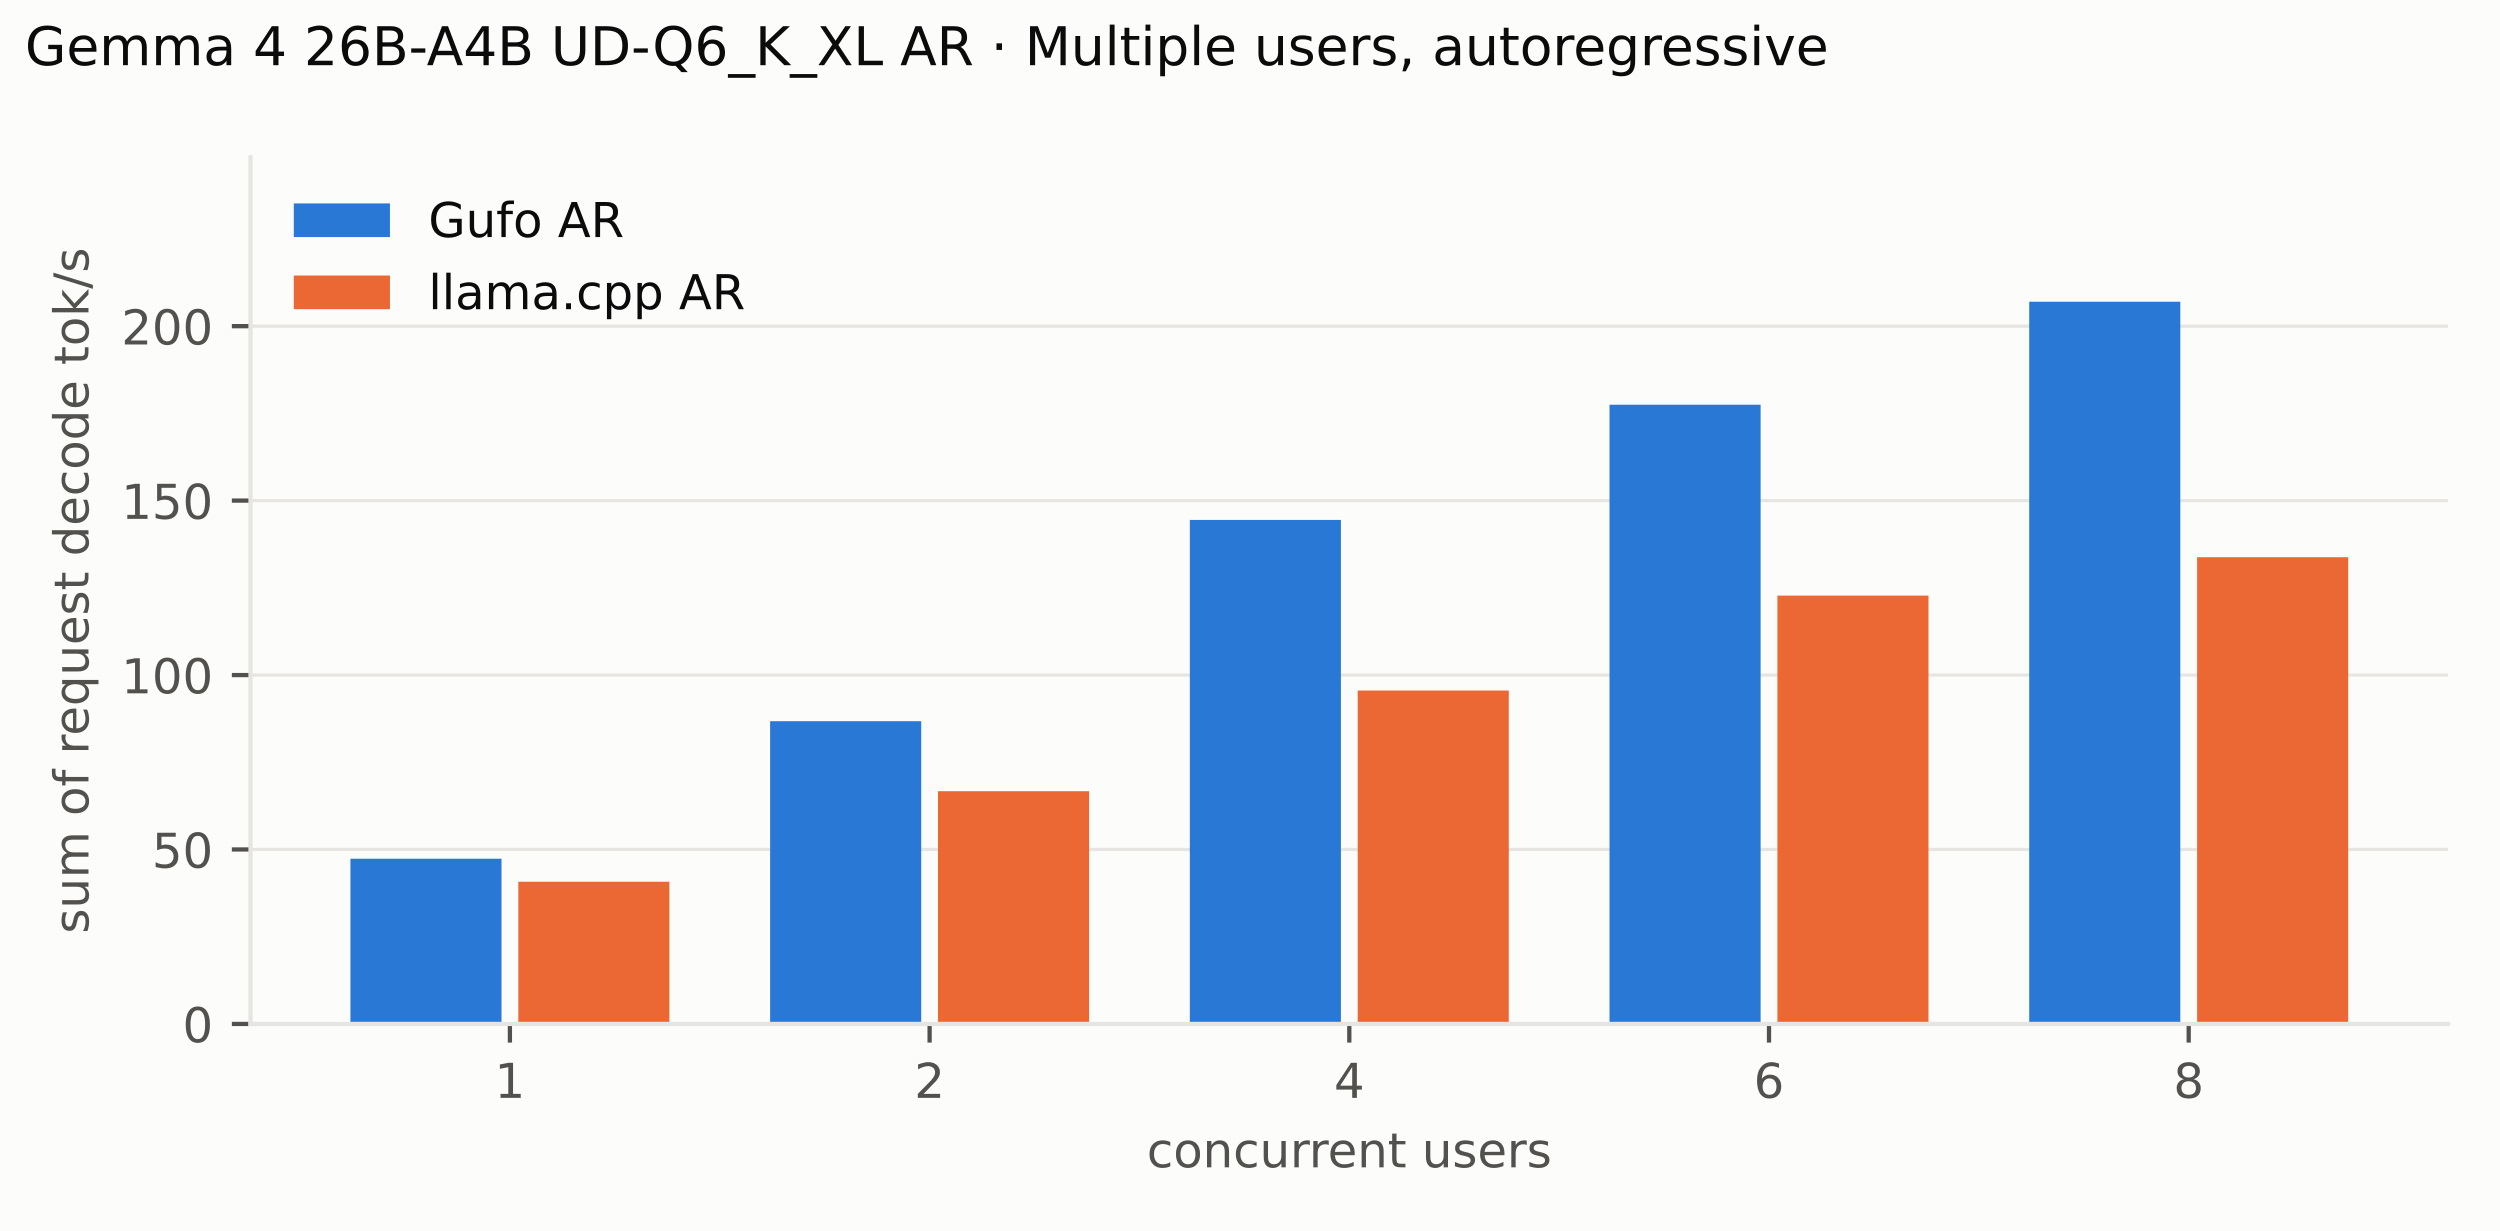
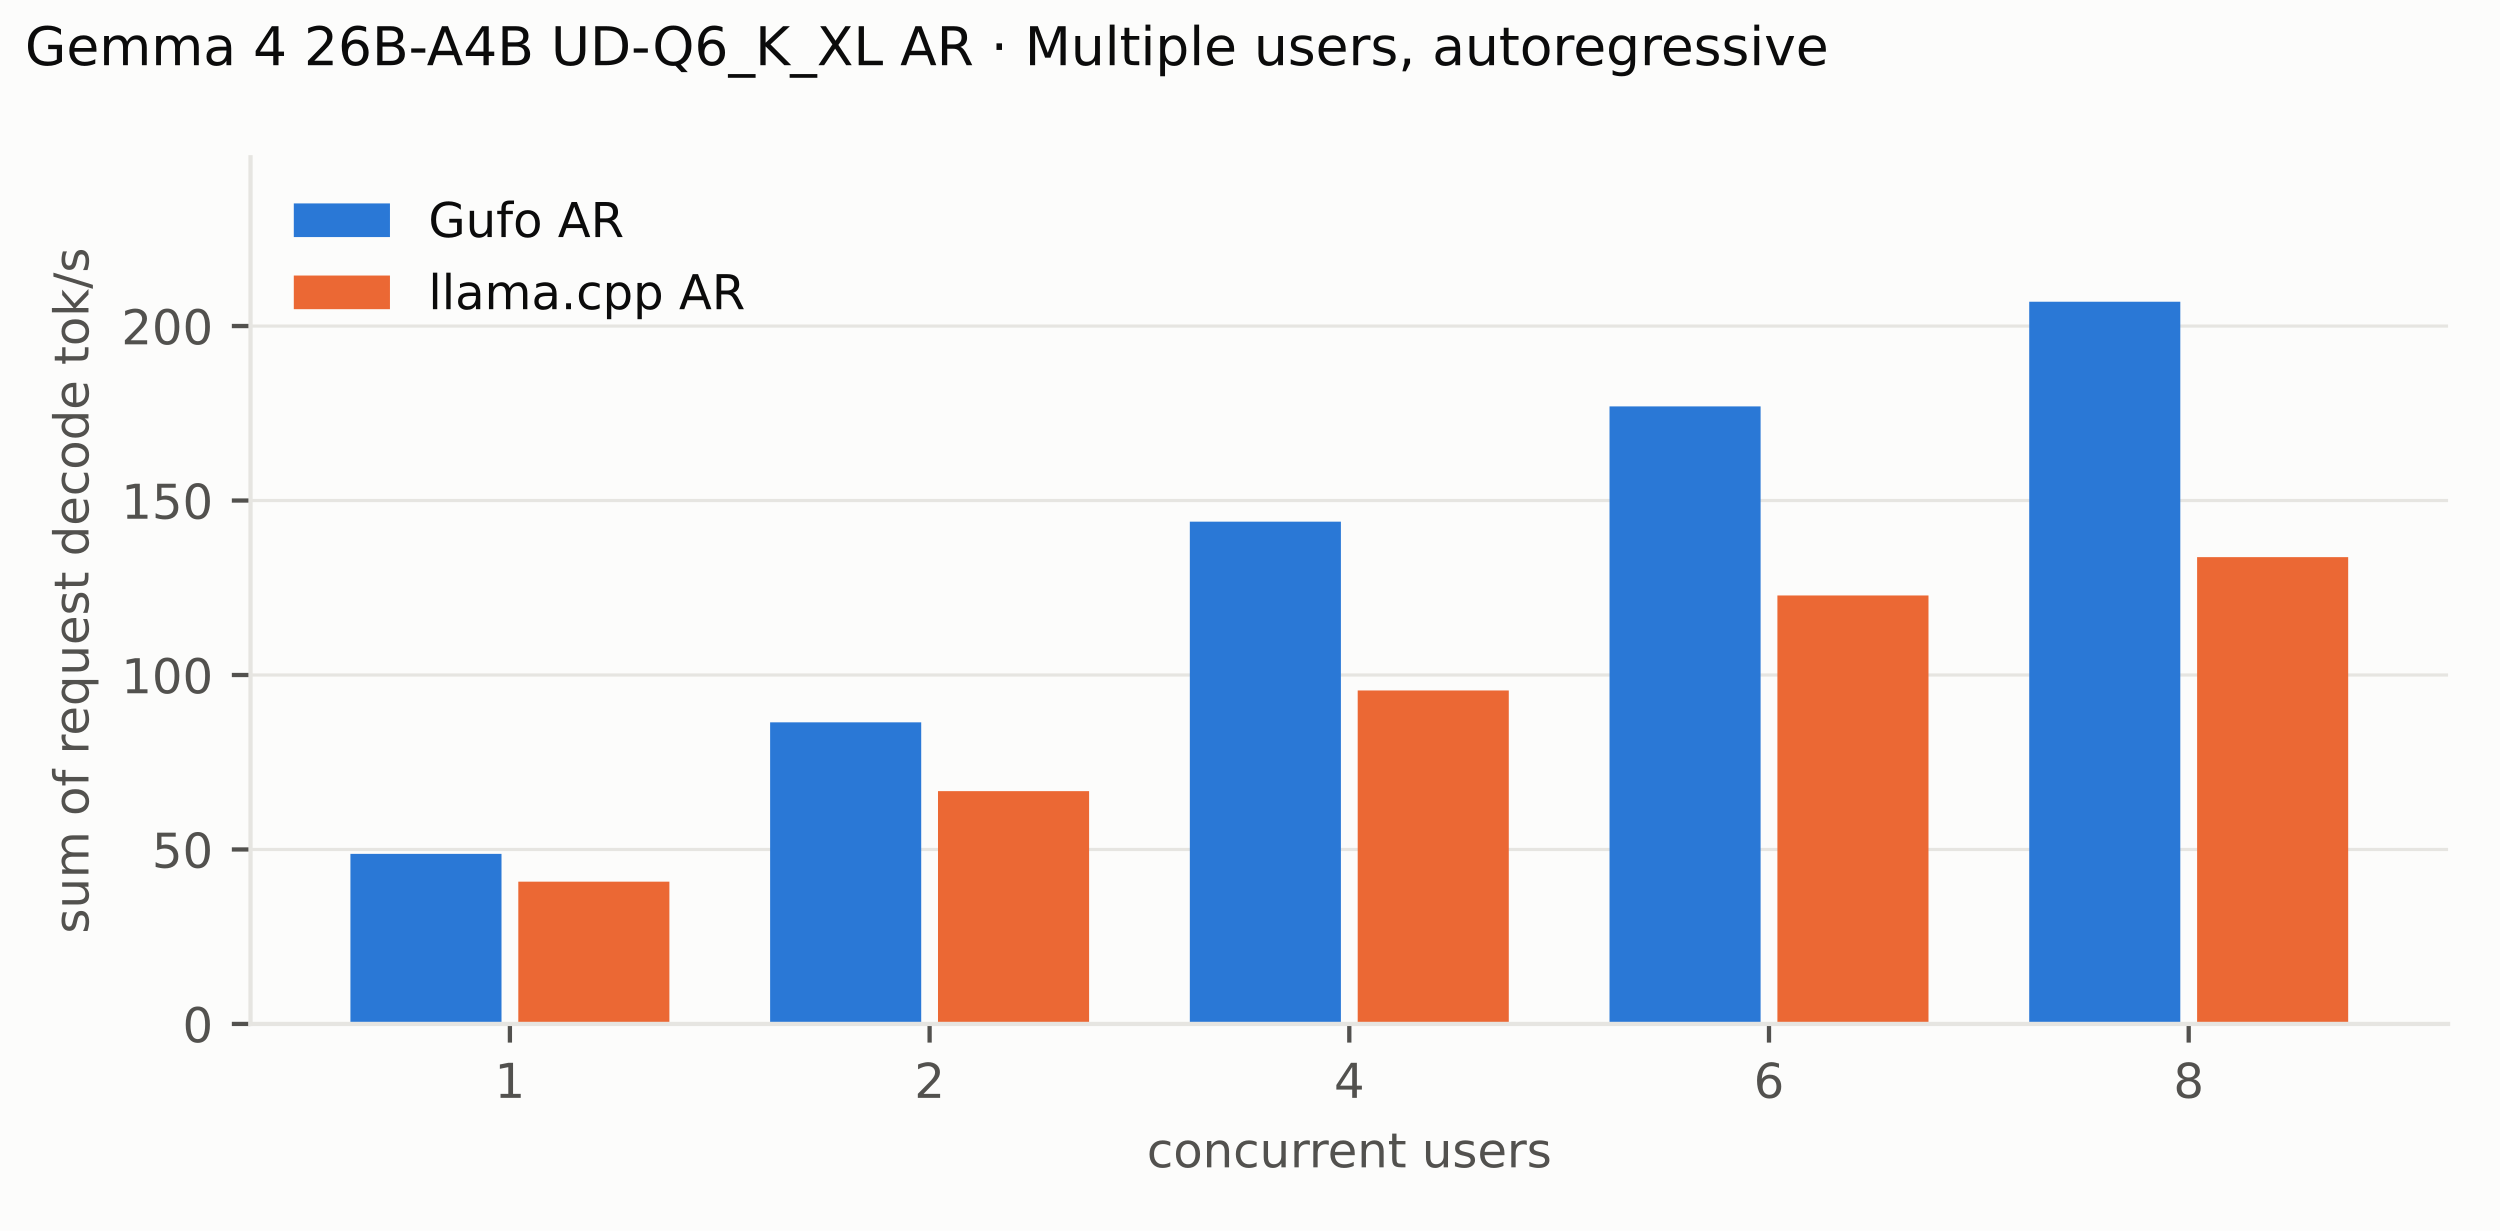
<svg xmlns="http://www.w3.org/2000/svg" xmlns:xlink="http://www.w3.org/1999/xlink" width="468pt" height="230.4pt" viewBox="0 0 468 230.4" version="1.1">
  <defs>
    <style type="text/css">*{stroke-linejoin: round; stroke-linecap: butt}</style>
  </defs>
  <g id="figure_1">
    <g id="patch_1">
      <path d="M 0 230.4 L 468 230.4 L 468 0 L 0 0 z " style="fill: #fcfcfb" />
    </g>
    <g id="axes_1">
      <g id="patch_2">
        <path d="M 46.899 191.68 L 458.28 191.68 L 458.28 29.441 L 46.899 29.441 z " style="fill: #fcfcfb" />
      </g>
      <g id="matplotlib.axis_1">
        <g id="xtick_1">
          <g id="line2d_1">
            <defs>
              <path id="m1ebf051f68" d="M 0 0 L 0 3.5 " style="stroke: #52514e; stroke-width: 0.8" />
            </defs>
            <g>
              <use xlink:href="#m1ebf051f68" x="95.454" y="191.68" style="fill: #52514e; stroke: #52514e; stroke-width: 0.8" />
            </g>
          </g>
          <g id="text_1">
            <text style="font-size: 9px; font-family: 'DejaVu Sans', 'Bitstream Vera Sans', 'Computer Modern Sans Serif', 'Lucida Grande', 'Verdana', 'Geneva', 'Lucid', 'Arial', 'Helvetica', 'Avant Garde', sans-serif; text-anchor: middle; fill: #52514e" x="95.454" y="205.518" transform="rotate(-0 95.4543 205.5179)">1</text>
          </g>
        </g>
        <g id="xtick_2">
          <g id="line2d_2">
            <g>
              <use xlink:href="#m1ebf051f68" x="174.022" y="191.68" style="fill: #52514e; stroke: #52514e; stroke-width: 0.8" />
            </g>
          </g>
          <g id="text_2">
            <text style="font-size: 9px; font-family: 'DejaVu Sans', 'Bitstream Vera Sans', 'Computer Modern Sans Serif', 'Lucida Grande', 'Verdana', 'Geneva', 'Lucid', 'Arial', 'Helvetica', 'Avant Garde', sans-serif; text-anchor: middle; fill: #52514e" x="174.022" y="205.518" transform="rotate(-0 174.022 205.5179)">2</text>
          </g>
        </g>
        <g id="xtick_3">
          <g id="line2d_3">
            <g>
              <use xlink:href="#m1ebf051f68" x="252.59" y="191.68" style="fill: #52514e; stroke: #52514e; stroke-width: 0.8" />
            </g>
          </g>
          <g id="text_3">
            <text style="font-size: 9px; font-family: 'DejaVu Sans', 'Bitstream Vera Sans', 'Computer Modern Sans Serif', 'Lucida Grande', 'Verdana', 'Geneva', 'Lucid', 'Arial', 'Helvetica', 'Avant Garde', sans-serif; text-anchor: middle; fill: #52514e" x="252.59" y="205.518" transform="rotate(-0 252.5897 205.5179)">4</text>
          </g>
        </g>
        <g id="xtick_4">
          <g id="line2d_4">
            <g>
              <use xlink:href="#m1ebf051f68" x="331.157" y="191.68" style="fill: #52514e; stroke: #52514e; stroke-width: 0.8" />
            </g>
          </g>
          <g id="text_4">
            <text style="font-size: 9px; font-family: 'DejaVu Sans', 'Bitstream Vera Sans', 'Computer Modern Sans Serif', 'Lucida Grande', 'Verdana', 'Geneva', 'Lucid', 'Arial', 'Helvetica', 'Avant Garde', sans-serif; text-anchor: middle; fill: #52514e" x="331.157" y="205.518" transform="rotate(-0 331.1574 205.5179)">6</text>
          </g>
        </g>
        <g id="xtick_5">
          <g id="line2d_5">
            <g>
              <use xlink:href="#m1ebf051f68" x="409.725" y="191.68" style="fill: #52514e; stroke: #52514e; stroke-width: 0.8" />
            </g>
          </g>
          <g id="text_5">
            <text style="font-size: 9px; font-family: 'DejaVu Sans', 'Bitstream Vera Sans', 'Computer Modern Sans Serif', 'Lucida Grande', 'Verdana', 'Geneva', 'Lucid', 'Arial', 'Helvetica', 'Avant Garde', sans-serif; text-anchor: middle; fill: #52514e" x="409.725" y="205.518" transform="rotate(-0 409.7252 205.5179)">8</text>
          </g>
        </g>
        <g id="text_6">
          <text style="font-size: 9px; font-family: 'DejaVu Sans', 'Bitstream Vera Sans', 'Computer Modern Sans Serif', 'Lucida Grande', 'Verdana', 'Geneva', 'Lucid', 'Arial', 'Helvetica', 'Avant Garde', sans-serif; text-anchor: middle; fill: #52514e" x="252.59" y="218.518" transform="rotate(-0 252.5897 218.5179)">concurrent users</text>
        </g>
      </g>
      <g id="matplotlib.axis_2">
        <g id="ytick_1">
          <g id="line2d_6">
            <path d="M 46.899 191.68 L 458.28 191.68 " clip-path="url(#pb5c279a9e9)" style="fill: none; stroke: #e6e5e1; stroke-width: 0.6; stroke-linecap: square" />
          </g>
          <g id="line2d_7">
            <defs>
              <path id="m680e5b1e24" d="M 0 0 L -3.5 0 " style="stroke: #52514e; stroke-width: 0.8" />
            </defs>
            <g>
              <use xlink:href="#m680e5b1e24" x="46.899" y="191.68" style="fill: #52514e; stroke: #52514e; stroke-width: 0.8" />
            </g>
          </g>
          <g id="text_7">
            <text style="font-size: 9px; font-family: 'DejaVu Sans', 'Bitstream Vera Sans', 'Computer Modern Sans Serif', 'Lucida Grande', 'Verdana', 'Geneva', 'Lucid', 'Arial', 'Helvetica', 'Avant Garde', sans-serif; text-anchor: end; fill: #52514e" x="39.899" y="195.099" transform="rotate(-0 39.89945 195.0989)">0</text>
          </g>
        </g>
        <g id="ytick_2">
          <g id="line2d_8">
-             <path d="M 46.899 159.025 L 458.28 159.025 " clip-path="url(#pb5c279a9e9)" style="fill: none; stroke: #e6e5e1; stroke-width: 0.6; stroke-linecap: square" />
+             <path d="M 46.899 159.018 L 458.28 159.018 " clip-path="url(#pb5c279a9e9)" style="fill: none; stroke: #e6e5e1; stroke-width: 0.6; stroke-linecap: square" />
          </g>
          <g id="line2d_9">
            <g>
-               <use xlink:href="#m680e5b1e24" x="46.899" y="159.025" style="fill: #52514e; stroke: #52514e; stroke-width: 0.8" />
+               <use xlink:href="#m680e5b1e24" x="46.899" y="159.018" style="fill: #52514e; stroke: #52514e; stroke-width: 0.8" />
            </g>
          </g>
          <g id="text_8">
-             <text style="font-size: 9px; font-family: 'DejaVu Sans', 'Bitstream Vera Sans', 'Computer Modern Sans Serif', 'Lucida Grande', 'Verdana', 'Geneva', 'Lucid', 'Arial', 'Helvetica', 'Avant Garde', sans-serif; text-anchor: end; fill: #52514e" x="39.899" y="162.444" transform="rotate(-0 39.89945 162.4437)">50</text>
+             <text style="font-size: 9px; font-family: 'DejaVu Sans', 'Bitstream Vera Sans', 'Computer Modern Sans Serif', 'Lucida Grande', 'Verdana', 'Geneva', 'Lucid', 'Arial', 'Helvetica', 'Avant Garde', sans-serif; text-anchor: end; fill: #52514e" x="39.899" y="162.437" transform="rotate(-0 39.89945 162.4374)">50</text>
          </g>
        </g>
        <g id="ytick_3">
          <g id="line2d_10">
-             <path d="M 46.899 126.369 L 458.28 126.369 " clip-path="url(#pb5c279a9e9)" style="fill: none; stroke: #e6e5e1; stroke-width: 0.6; stroke-linecap: square" />
+             <path d="M 46.899 126.357 L 458.28 126.357 " clip-path="url(#pb5c279a9e9)" style="fill: none; stroke: #e6e5e1; stroke-width: 0.6; stroke-linecap: square" />
          </g>
          <g id="line2d_11">
            <g>
-               <use xlink:href="#m680e5b1e24" x="46.899" y="126.369" style="fill: #52514e; stroke: #52514e; stroke-width: 0.8" />
+               <use xlink:href="#m680e5b1e24" x="46.899" y="126.357" style="fill: #52514e; stroke: #52514e; stroke-width: 0.8" />
            </g>
          </g>
          <g id="text_9">
-             <text style="font-size: 9px; font-family: 'DejaVu Sans', 'Bitstream Vera Sans', 'Computer Modern Sans Serif', 'Lucida Grande', 'Verdana', 'Geneva', 'Lucid', 'Arial', 'Helvetica', 'Avant Garde', sans-serif; text-anchor: end; fill: #52514e" x="39.899" y="129.788" transform="rotate(-0 39.89945 129.7884)">100</text>
+             <text style="font-size: 9px; font-family: 'DejaVu Sans', 'Bitstream Vera Sans', 'Computer Modern Sans Serif', 'Lucida Grande', 'Verdana', 'Geneva', 'Lucid', 'Arial', 'Helvetica', 'Avant Garde', sans-serif; text-anchor: end; fill: #52514e" x="39.899" y="129.776" transform="rotate(-0 39.89945 129.7758)">100</text>
          </g>
        </g>
        <g id="ytick_4">
          <g id="line2d_12">
-             <path d="M 46.899 93.714 L 458.28 93.714 " clip-path="url(#pb5c279a9e9)" style="fill: none; stroke: #e6e5e1; stroke-width: 0.6; stroke-linecap: square" />
+             <path d="M 46.899 93.695 L 458.28 93.695 " clip-path="url(#pb5c279a9e9)" style="fill: none; stroke: #e6e5e1; stroke-width: 0.6; stroke-linecap: square" />
          </g>
          <g id="line2d_13">
            <g>
-               <use xlink:href="#m680e5b1e24" x="46.899" y="93.714" style="fill: #52514e; stroke: #52514e; stroke-width: 0.8" />
+               <use xlink:href="#m680e5b1e24" x="46.899" y="93.695" style="fill: #52514e; stroke: #52514e; stroke-width: 0.8" />
            </g>
          </g>
          <g id="text_10">
-             <text style="font-size: 9px; font-family: 'DejaVu Sans', 'Bitstream Vera Sans', 'Computer Modern Sans Serif', 'Lucida Grande', 'Verdana', 'Geneva', 'Lucid', 'Arial', 'Helvetica', 'Avant Garde', sans-serif; text-anchor: end; fill: #52514e" x="39.899" y="97.133" transform="rotate(-0 39.89945 97.13313)">150</text>
+             <text style="font-size: 9px; font-family: 'DejaVu Sans', 'Bitstream Vera Sans', 'Computer Modern Sans Serif', 'Lucida Grande', 'Verdana', 'Geneva', 'Lucid', 'Arial', 'Helvetica', 'Avant Garde', sans-serif; text-anchor: end; fill: #52514e" x="39.899" y="97.114" transform="rotate(-0 39.89945 97.1142)">150</text>
          </g>
        </g>
        <g id="ytick_5">
          <g id="line2d_14">
-             <path d="M 46.899 61.059 L 458.28 61.059 " clip-path="url(#pb5c279a9e9)" style="fill: none; stroke: #e6e5e1; stroke-width: 0.6; stroke-linecap: square" />
+             <path d="M 46.899 61.034 L 458.28 61.034 " clip-path="url(#pb5c279a9e9)" style="fill: none; stroke: #e6e5e1; stroke-width: 0.6; stroke-linecap: square" />
          </g>
          <g id="line2d_15">
            <g>
-               <use xlink:href="#m680e5b1e24" x="46.899" y="61.059" style="fill: #52514e; stroke: #52514e; stroke-width: 0.8" />
+               <use xlink:href="#m680e5b1e24" x="46.899" y="61.034" style="fill: #52514e; stroke: #52514e; stroke-width: 0.8" />
            </g>
          </g>
          <g id="text_11">
-             <text style="font-size: 9px; font-family: 'DejaVu Sans', 'Bitstream Vera Sans', 'Computer Modern Sans Serif', 'Lucida Grande', 'Verdana', 'Geneva', 'Lucid', 'Arial', 'Helvetica', 'Avant Garde', sans-serif; text-anchor: end; fill: #52514e" x="39.899" y="64.478" transform="rotate(-0 39.89945 64.47786)">200</text>
+             <text style="font-size: 9px; font-family: 'DejaVu Sans', 'Bitstream Vera Sans', 'Computer Modern Sans Serif', 'Lucida Grande', 'Verdana', 'Geneva', 'Lucid', 'Arial', 'Helvetica', 'Avant Garde', sans-serif; text-anchor: end; fill: #52514e" x="39.899" y="64.453" transform="rotate(-0 39.89945 64.45262)">200</text>
          </g>
        </g>
        <g id="text_12">
          <text style="font-size: 9px; font-family: 'DejaVu Sans', 'Bitstream Vera Sans', 'Computer Modern Sans Serif', 'Lucida Grande', 'Verdana', 'Geneva', 'Lucid', 'Arial', 'Helvetica', 'Avant Garde', sans-serif; text-anchor: middle; fill: #52514e" x="16.559" y="110.56" transform="rotate(-90 16.55859 110.5604)">sum of request decode tok/s</text>
        </g>
      </g>
      <g id="patch_3">
-         <path d="M 65.599 191.68 L 93.883 191.68 L 93.883 160.755 L 65.599 160.755 z " clip-path="url(#pb5c279a9e9)" style="fill: #2a78d6" />
+         <path d="M 65.599 191.68 L 93.883 191.68 L 93.883 159.841 L 65.599 159.841 z " clip-path="url(#pb5c279a9e9)" style="fill: #2a78d6" />
      </g>
      <g id="patch_4">
-         <path d="M 144.166 191.68 L 172.451 191.68 L 172.451 135.01 L 144.166 135.01 z " clip-path="url(#pb5c279a9e9)" style="fill: #2a78d6" />
+         <path d="M 144.166 191.68 L 172.451 191.68 L 172.451 135.215 L 144.166 135.215 z " clip-path="url(#pb5c279a9e9)" style="fill: #2a78d6" />
      </g>
      <g id="patch_5">
-         <path d="M 222.734 191.68 L 251.018 191.68 L 251.018 97.326 L 222.734 97.326 z " clip-path="url(#pb5c279a9e9)" style="fill: #2a78d6" />
+         <path d="M 222.734 191.68 L 251.018 191.68 L 251.018 97.654 L 222.734 97.654 z " clip-path="url(#pb5c279a9e9)" style="fill: #2a78d6" />
      </g>
      <g id="patch_6">
-         <path d="M 301.302 191.68 L 329.586 191.68 L 329.586 75.767 L 301.302 75.767 z " clip-path="url(#pb5c279a9e9)" style="fill: #2a78d6" />
+         <path d="M 301.302 191.68 L 329.586 191.68 L 329.586 76.084 L 301.302 76.084 z " clip-path="url(#pb5c279a9e9)" style="fill: #2a78d6" />
      </g>
      <g id="patch_7">
        <path d="M 379.869 191.68 L 408.154 191.68 L 408.154 56.481 L 379.869 56.481 z " clip-path="url(#pb5c279a9e9)" style="fill: #2a78d6" />
      </g>
      <g id="patch_8">
-         <path d="M 97.026 191.68 L 125.31 191.68 L 125.31 165.059 L 97.026 165.059 z " clip-path="url(#pb5c279a9e9)" style="fill: #eb6834" />
+         <path d="M 97.026 191.68 L 125.31 191.68 L 125.31 165.054 L 97.026 165.054 z " clip-path="url(#pb5c279a9e9)" style="fill: #eb6834" />
      </g>
      <g id="patch_9">
-         <path d="M 175.593 191.68 L 203.878 191.68 L 203.878 148.111 L 175.593 148.111 z " clip-path="url(#pb5c279a9e9)" style="fill: #eb6834" />
+         <path d="M 175.593 191.68 L 203.878 191.68 L 203.878 148.103 L 175.593 148.103 z " clip-path="url(#pb5c279a9e9)" style="fill: #eb6834" />
      </g>
      <g id="patch_10">
-         <path d="M 254.161 191.68 L 282.445 191.68 L 282.445 129.269 L 254.161 129.269 z " clip-path="url(#pb5c279a9e9)" style="fill: #eb6834" />
+         <path d="M 254.161 191.68 L 282.445 191.68 L 282.445 129.257 L 254.161 129.257 z " clip-path="url(#pb5c279a9e9)" style="fill: #eb6834" />
      </g>
      <g id="patch_11">
-         <path d="M 332.729 191.68 L 361.013 191.68 L 361.013 111.492 L 332.729 111.492 z " clip-path="url(#pb5c279a9e9)" style="fill: #eb6834" />
+         <path d="M 332.729 191.68 L 361.013 191.68 L 361.013 111.476 L 332.729 111.476 z " clip-path="url(#pb5c279a9e9)" style="fill: #eb6834" />
      </g>
      <g id="patch_12">
-         <path d="M 411.297 191.68 L 439.581 191.68 L 439.581 104.308 L 411.297 104.308 z " clip-path="url(#pb5c279a9e9)" style="fill: #eb6834" />
+         <path d="M 411.297 191.68 L 439.581 191.68 L 439.581 104.291 L 411.297 104.291 z " clip-path="url(#pb5c279a9e9)" style="fill: #eb6834" />
      </g>
      <g id="patch_13">
        <path d="M 46.899 191.68 L 46.899 29.441 " style="fill: none; stroke: #e6e5e1; stroke-width: 0.8; stroke-linejoin: miter; stroke-linecap: square" />
      </g>
      <g id="patch_14">
        <path d="M 46.899 191.68 L 458.28 191.68 " style="fill: none; stroke: #e6e5e1; stroke-width: 0.8; stroke-linejoin: miter; stroke-linecap: square" />
      </g>
      <g id="legend_1">
        <g id="patch_15">
          <path d="M 54.999 44.379 L 72.999 44.379 L 72.999 38.079 L 54.999 38.079 z " style="fill: #2a78d6" />
        </g>
        <g id="text_13">
          <text style="font-size: 9px; font-family: 'DejaVu Sans', 'Bitstream Vera Sans', 'Computer Modern Sans Serif', 'Lucida Grande', 'Verdana', 'Geneva', 'Lucid', 'Arial', 'Helvetica', 'Avant Garde', sans-serif; text-anchor: start; fill: #0b0b0b" x="80.199" y="44.379" transform="rotate(-0 80.19945 44.37938)">Gufo AR</text>
        </g>
        <g id="patch_16">
          <path d="M 54.999 57.88 L 72.999 57.88 L 72.999 51.58 L 54.999 51.58 z " style="fill: #eb6834" />
        </g>
        <g id="text_14">
          <text style="font-size: 9px; font-family: 'DejaVu Sans', 'Bitstream Vera Sans', 'Computer Modern Sans Serif', 'Lucida Grande', 'Verdana', 'Geneva', 'Lucid', 'Arial', 'Helvetica', 'Avant Garde', sans-serif; text-anchor: start; fill: #0b0b0b" x="80.199" y="57.88" transform="rotate(-0 80.19945 57.88008)">llama.cpp AR</text>
        </g>
      </g>
    </g>
    <g id="text_15">
      <text style="font-size: 10px; font-family: 'DejaVu Sans', 'Bitstream Vera Sans', 'Computer Modern Sans Serif', 'Lucida Grande', 'Verdana', 'Geneva', 'Lucid', 'Arial', 'Helvetica', 'Avant Garde', sans-serif; text-anchor: start; fill: #0b0b0b" x="4.68" y="12.206" transform="rotate(-0 4.68 12.20644)">Gemma 4 26B-A4B UD-Q6_K_XL AR · Multiple users, autoregressive</text>
    </g>
  </g>
  <defs>
    <clipPath id="pb5c279a9e9">
      <rect x="46.899" y="29.441" width="411.381" height="162.239" />
    </clipPath>
  </defs>
</svg>
